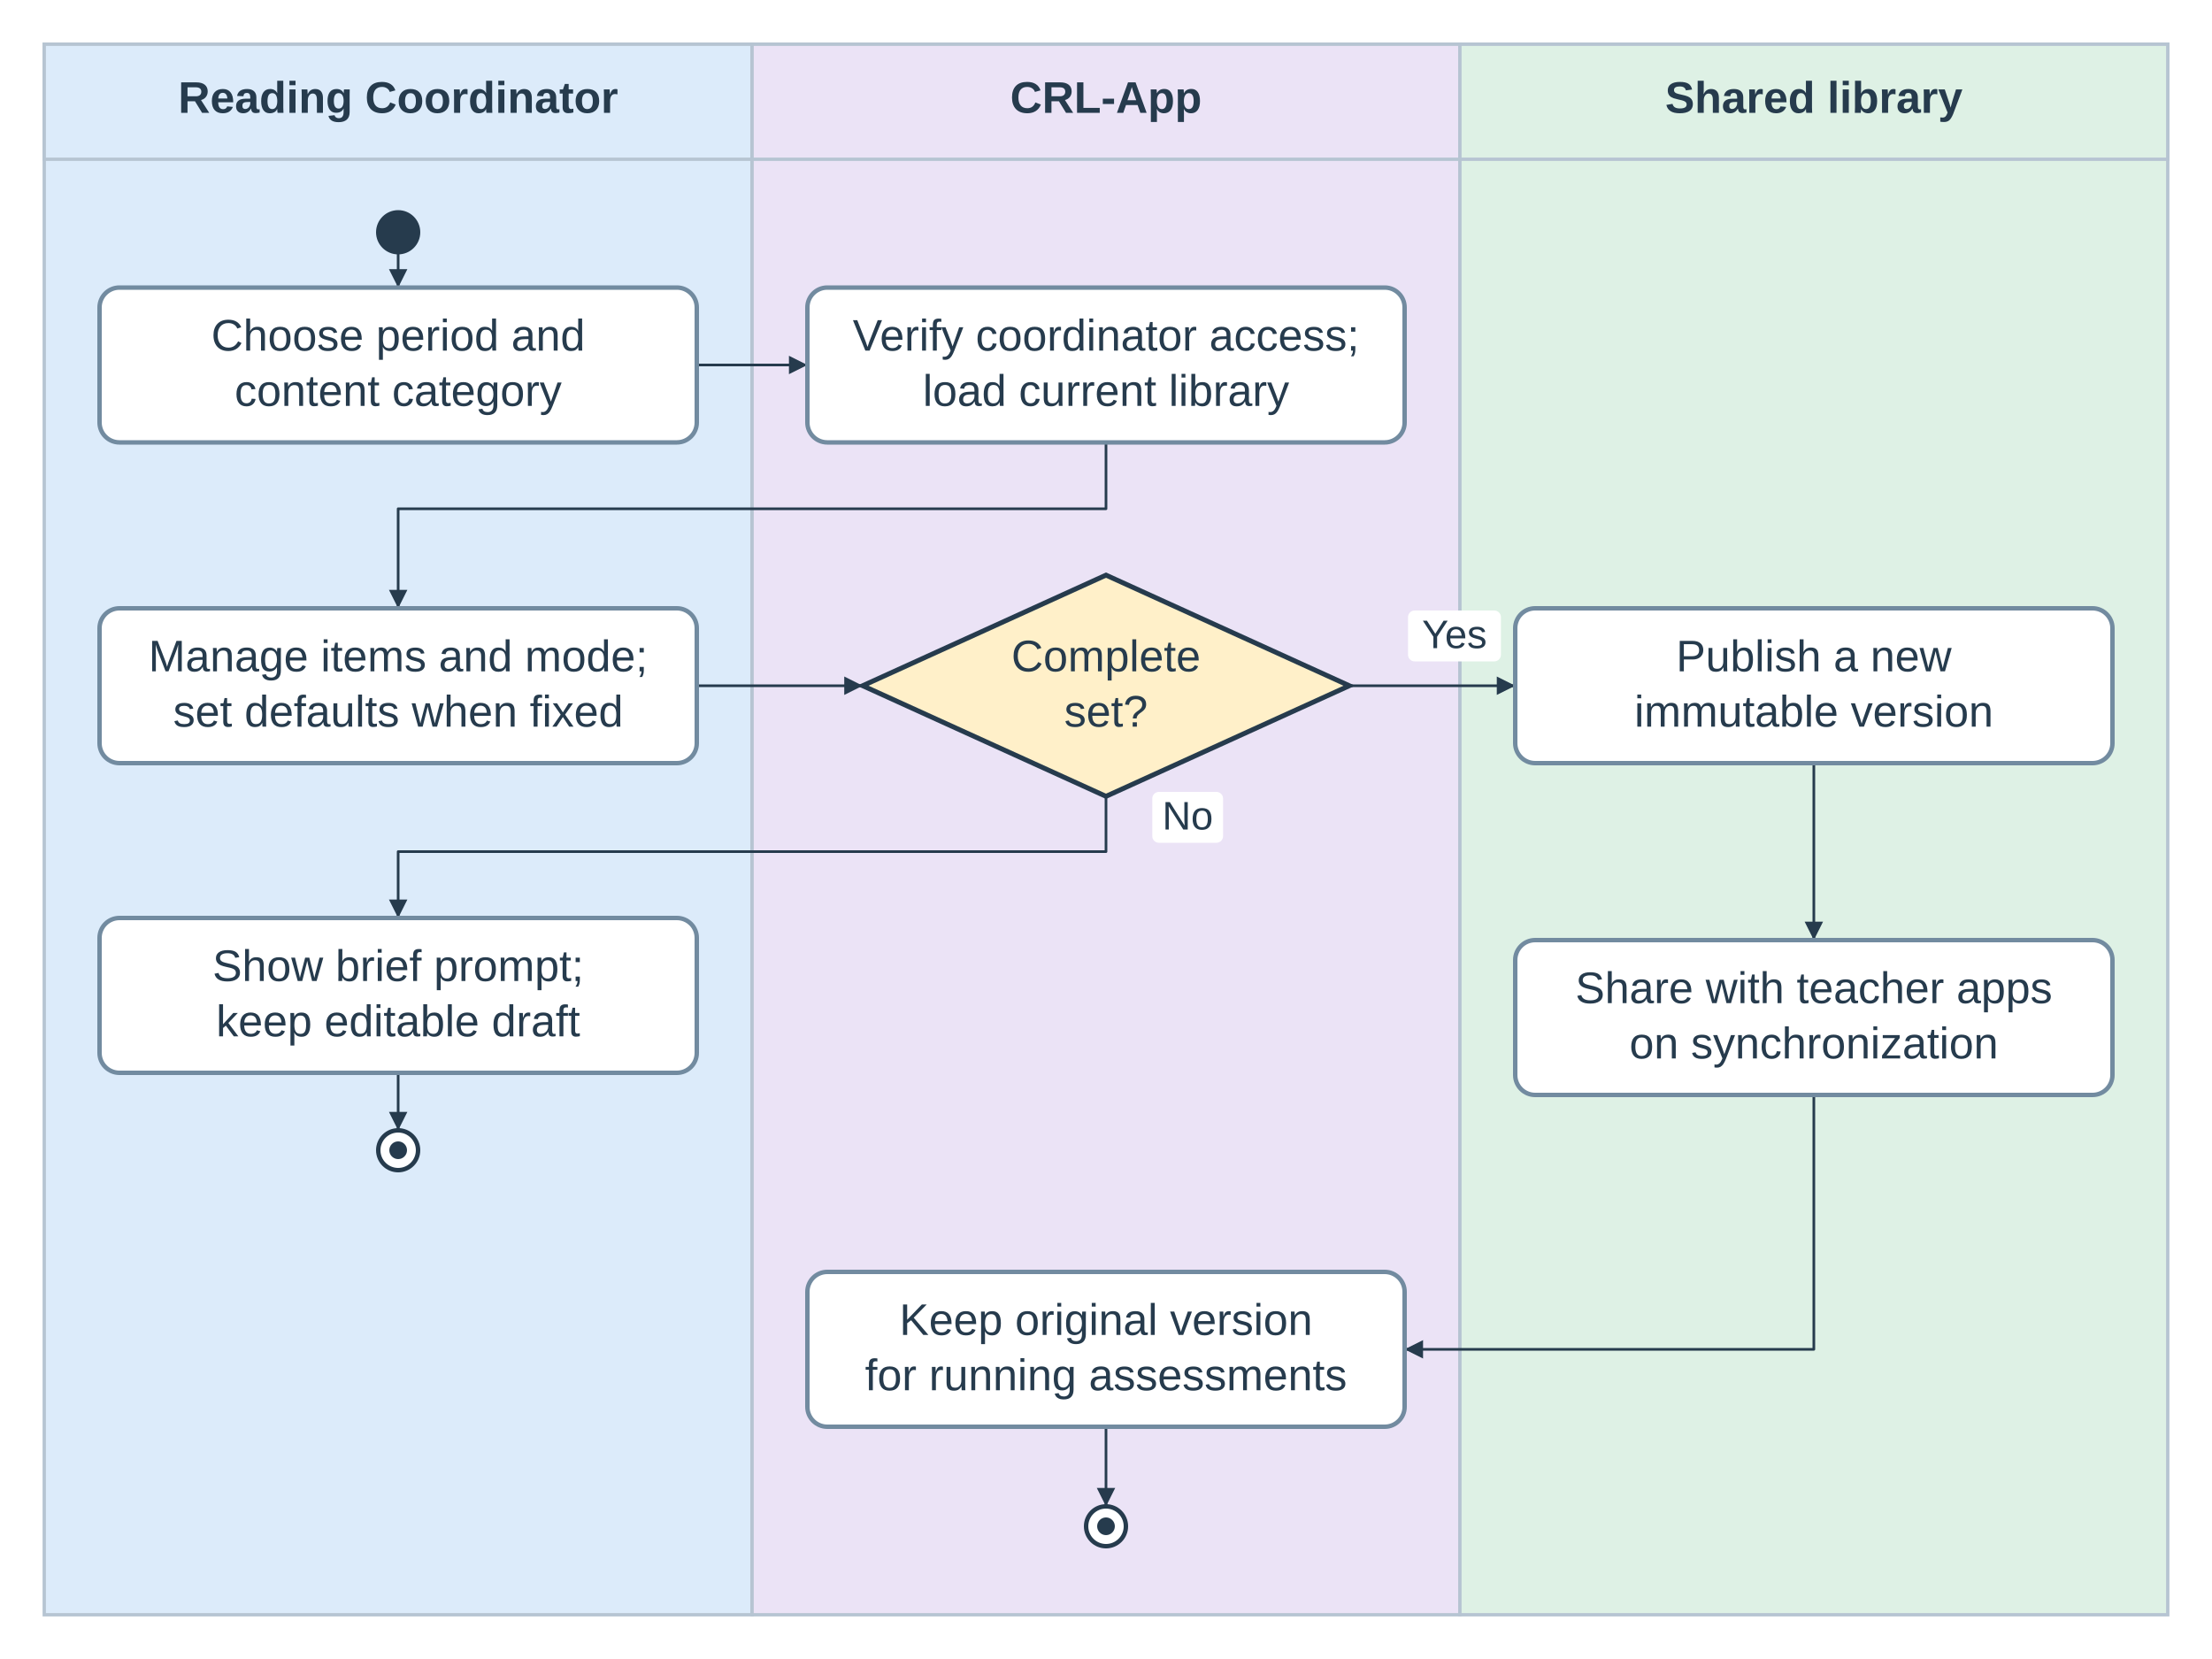
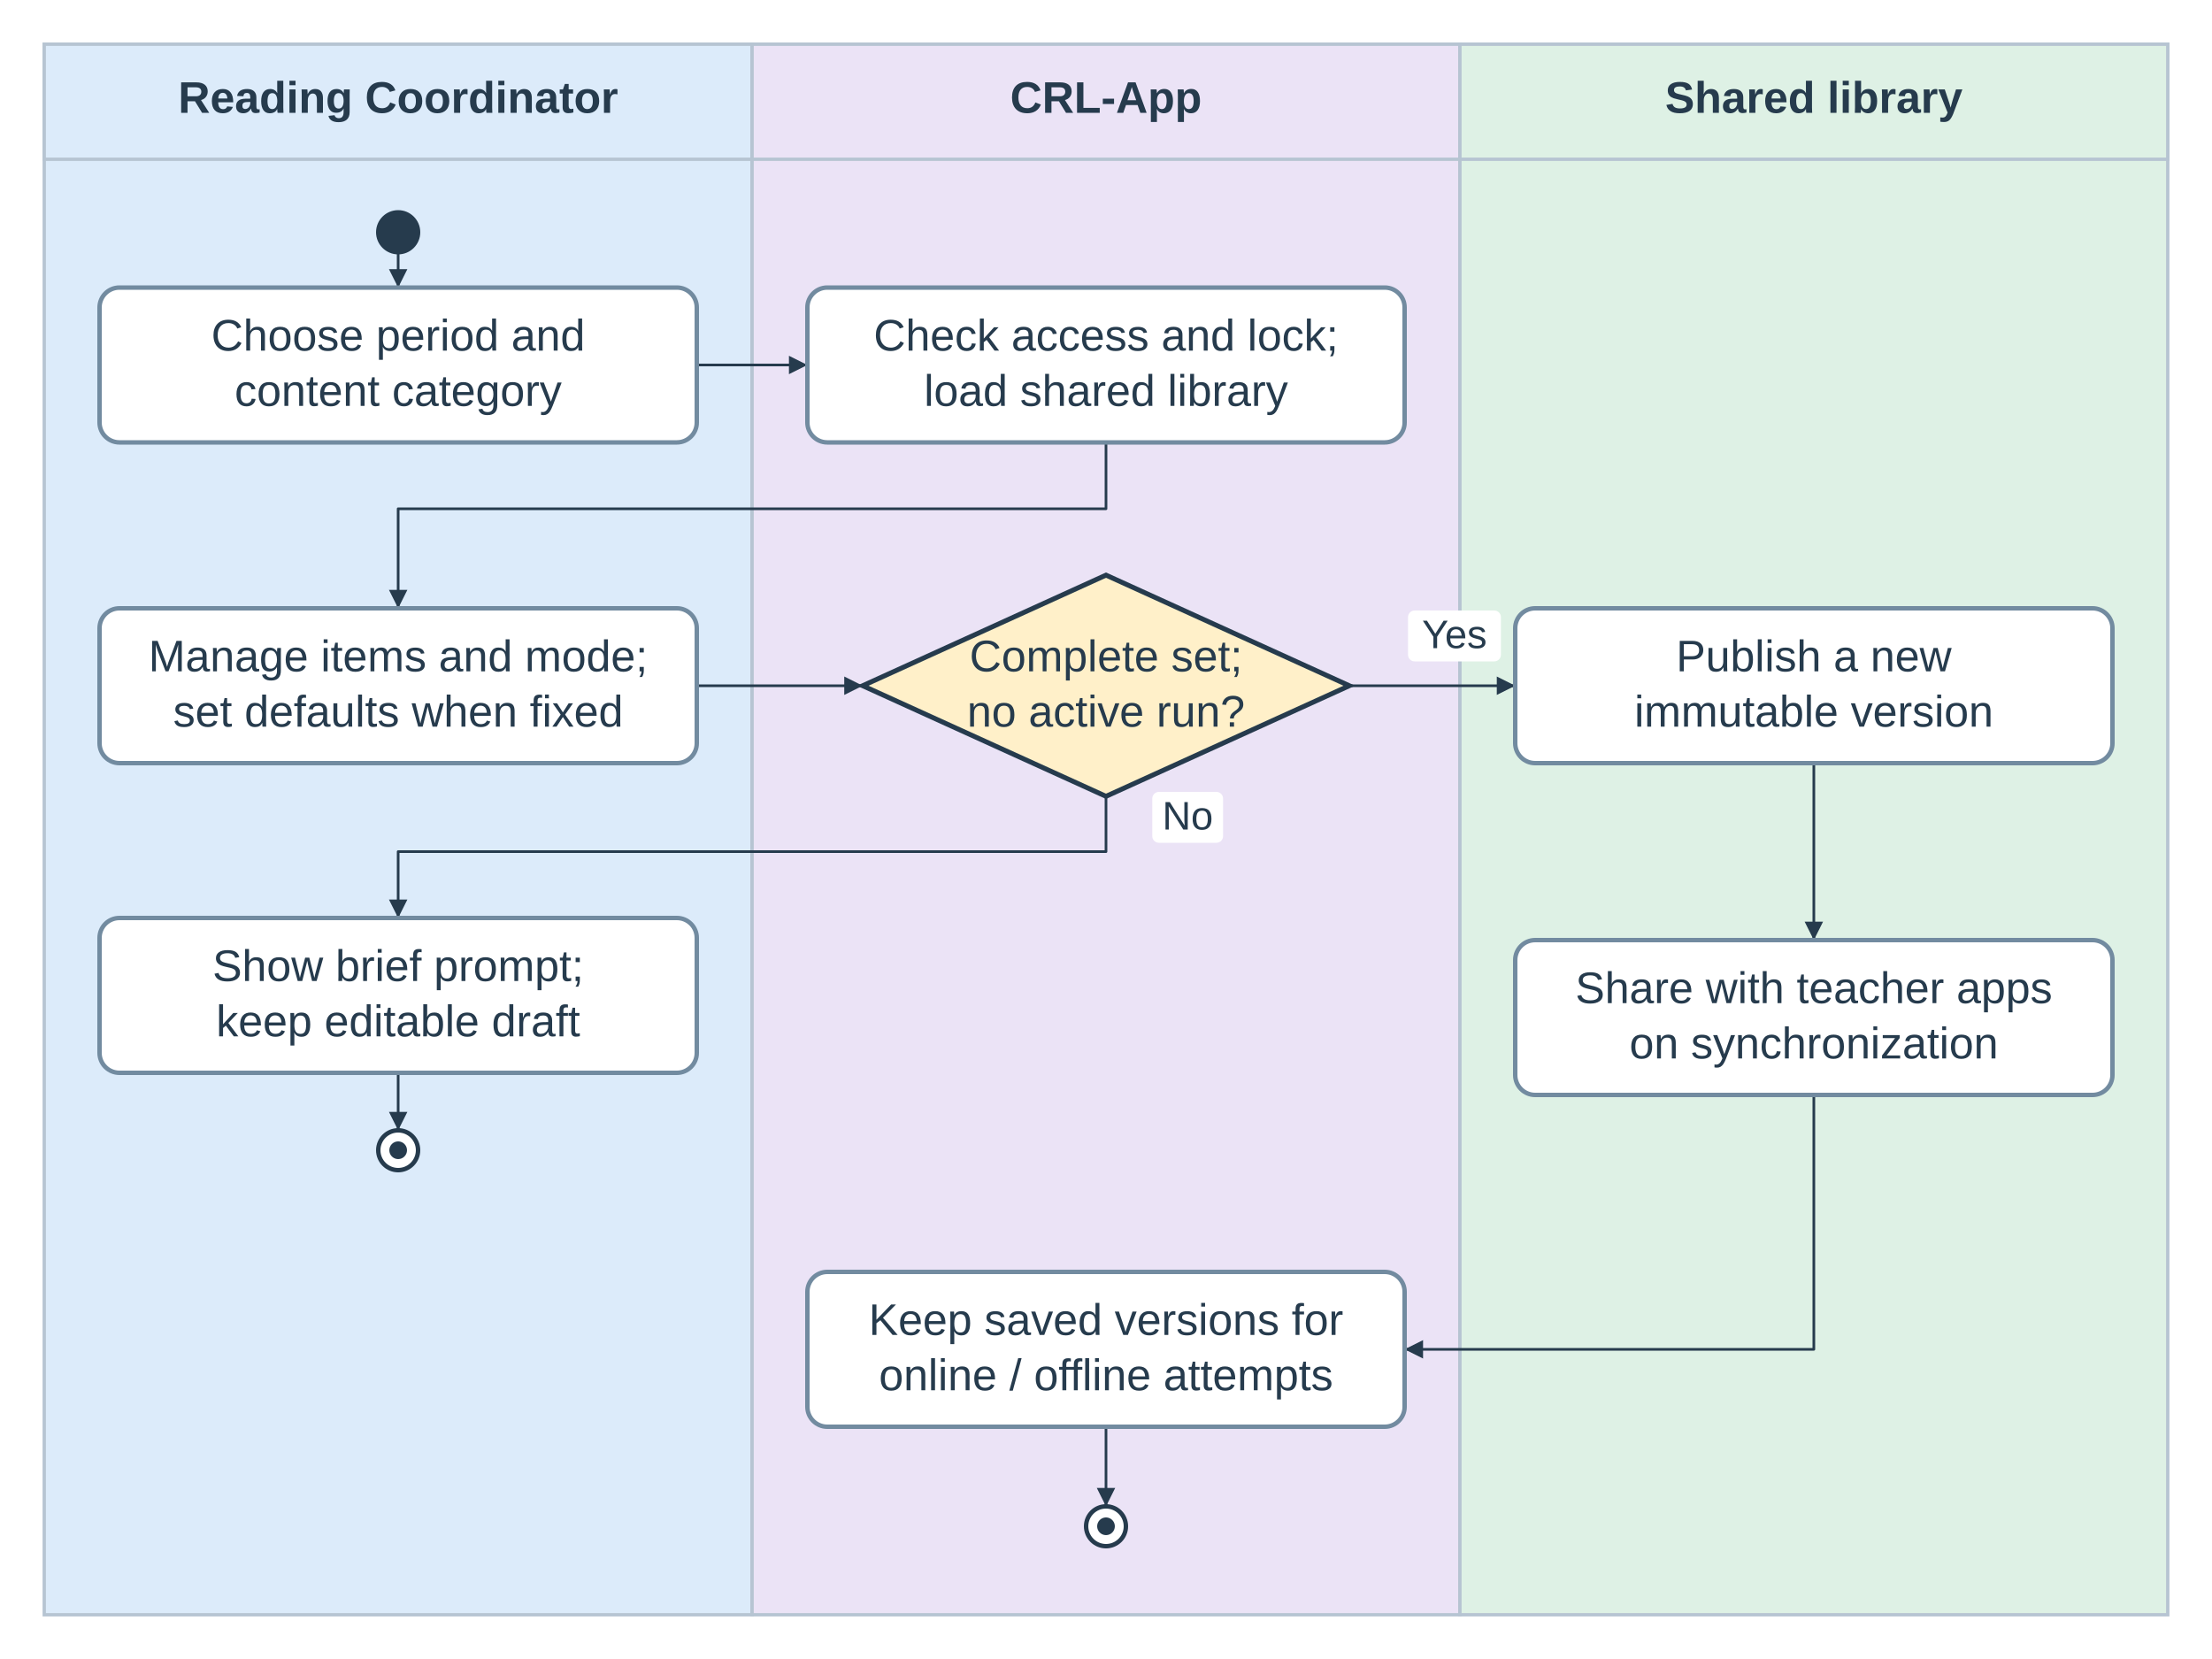
<svg xmlns="http://www.w3.org/2000/svg" width="1000" height="750" viewBox="0 0 1000 750">
  <rect width="100%" height="100%" fill="white" />
  <defs>
    <marker id="arrow" viewBox="0 0 12 12" refX="11" refY="6" markerWidth="10" markerHeight="10" markerUnits="userSpaceOnUse" orient="auto-start-reverse">
      <path d="M1,1 L11,6 L1,11 Z" fill="#263b4d" />
    </marker>
  </defs>
  <rect x="20.0" y="20" width="320.0" height="710" rx="0" fill="#dcebfa" stroke="#b6c4d2" stroke-width="1.5" />
  <rect x="20.0" y="20" width="320.0" height="52" rx="0" fill="#dcebfa" stroke="#b6c4d2" stroke-width="1.5" />
  <rect x="340.0" y="20" width="320.0" height="710" rx="0" fill="#ebe3f6" stroke="#b6c4d2" stroke-width="1.5" />
  <rect x="340.0" y="20" width="320.0" height="52" rx="0" fill="#ebe3f6" stroke="#b6c4d2" stroke-width="1.5" />
  <rect x="660.0" y="20" width="320.0" height="710" rx="0" fill="#def1e5" stroke="#b6c4d2" stroke-width="1.5" />
  <rect x="660.0" y="20" width="320.0" height="52" rx="0" fill="#def1e5" stroke="#b6c4d2" stroke-width="1.5" />
  <polyline points="180.0,114.0 180.0,130.0" fill="none" stroke="#263b4d" stroke-width="1.2" stroke-linejoin="round" marker-end="url(#arrow)" />
  <polyline points="315.0,165.0 365.0,165.0" fill="none" stroke="#263b4d" stroke-width="1.2" stroke-linejoin="round" marker-end="url(#arrow)" />
  <polyline points="500.0,200.0 500.0,230 180.0,230 180.0,275.0" fill="none" stroke="#263b4d" stroke-width="1.2" stroke-linejoin="round" marker-end="url(#arrow)" />
  <polyline points="315.0,310.0 390.0,310.0" fill="none" stroke="#263b4d" stroke-width="1.2" stroke-linejoin="round" marker-end="url(#arrow)" />
  <polyline points="500.0,360.0 500.0,385 180.0,385 180.0,415.0" fill="none" stroke="#263b4d" stroke-width="1.2" stroke-linejoin="round" marker-end="url(#arrow)" />
  <polyline points="180.0,485.0 180.0,511.0" fill="none" stroke="#263b4d" stroke-width="1.2" stroke-linejoin="round" marker-end="url(#arrow)" />
  <polyline points="610.0,310.0 685.0,310.0" fill="none" stroke="#263b4d" stroke-width="1.2" stroke-linejoin="round" marker-end="url(#arrow)" />
  <polyline points="820.0,345.0 820.0,425.0" fill="none" stroke="#263b4d" stroke-width="1.2" stroke-linejoin="round" marker-end="url(#arrow)" />
  <polyline points="820.0,495.0 820.0,610 635.0,610.0" fill="none" stroke="#263b4d" stroke-width="1.2" stroke-linejoin="round" marker-end="url(#arrow)" />
  <polyline points="500.0,645.0 500.0,681.0" fill="none" stroke="#263b4d" stroke-width="1.2" stroke-linejoin="round" marker-end="url(#arrow)" />
  <text x="180.0" y="51.0" text-anchor="middle" font-family="Arial,sans-serif" font-size="20" fill="#263b4d" font-weight="bold">Reading Coordinator</text>
  <text x="500.0" y="51.0" text-anchor="middle" font-family="Arial,sans-serif" font-size="20" fill="#263b4d" font-weight="bold">CRL-App</text>
  <text x="820.0" y="51.0" text-anchor="middle" font-family="Arial,sans-serif" font-size="20" fill="#263b4d" font-weight="bold">Shared library</text>
  <circle cx="180" cy="105" r="9.0" fill="#263b4d" stroke="#263b4d" stroke-width="2" />
  <rect x="45.0" y="130.0" width="270" height="70" rx="9" fill="white" stroke="#728ba0" stroke-width="2" />
  <text x="180" y="158.5" text-anchor="middle" font-family="Arial,sans-serif" font-size="20" fill="#263b4d">Choose period and</text>
  <text x="180" y="183.5" text-anchor="middle" font-family="Arial,sans-serif" font-size="20" fill="#263b4d">content category</text>
  <rect x="365.0" y="130.0" width="270" height="70" rx="9" fill="white" stroke="#728ba0" stroke-width="2" />
-   <text x="500" y="158.5" text-anchor="middle" font-family="Arial,sans-serif" font-size="20" fill="#263b4d">Verify coordinator access;</text>
-   <text x="500" y="183.5" text-anchor="middle" font-family="Arial,sans-serif" font-size="20" fill="#263b4d">load current library</text>
+   <text x="500" y="158.5" text-anchor="middle" font-family="Arial,sans-serif" font-size="20" fill="#263b4d">Check access and lock;</text>
+   <text x="500" y="183.5" text-anchor="middle" font-family="Arial,sans-serif" font-size="20" fill="#263b4d">load shared library</text>
  <rect x="45.0" y="275.0" width="270" height="70" rx="9" fill="white" stroke="#728ba0" stroke-width="2" />
  <text x="180" y="303.5" text-anchor="middle" font-family="Arial,sans-serif" font-size="20" fill="#263b4d">Manage items and mode;</text>
  <text x="180" y="328.5" text-anchor="middle" font-family="Arial,sans-serif" font-size="20" fill="#263b4d">set defaults when fixed</text>
  <polygon points="500,260.0 610.0,310 500,360.0 390.0,310" fill="#fff0c9" stroke="#263b4d" stroke-width="2.2" />
-   <text x="500" y="303.5" text-anchor="middle" font-family="Arial,sans-serif" font-size="20" fill="#263b4d">Complete</text>
-   <text x="500" y="328.5" text-anchor="middle" font-family="Arial,sans-serif" font-size="20" fill="#263b4d">set?</text>
+   <text x="500" y="303.5" text-anchor="middle" font-family="Arial,sans-serif" font-size="20" fill="#263b4d">Complete set;</text>
+   <text x="500" y="328.5" text-anchor="middle" font-family="Arial,sans-serif" font-size="20" fill="#263b4d">no active run?</text>
  <rect x="45.0" y="415.0" width="270" height="70" rx="9" fill="white" stroke="#728ba0" stroke-width="2" />
  <text x="180" y="443.5" text-anchor="middle" font-family="Arial,sans-serif" font-size="20" fill="#263b4d">Show brief prompt;</text>
  <text x="180" y="468.5" text-anchor="middle" font-family="Arial,sans-serif" font-size="20" fill="#263b4d">keep editable draft</text>
  <circle cx="180" cy="520" r="9.0" fill="white" stroke="#263b4d" stroke-width="2" />
  <circle cx="180" cy="520" r="4.0" fill="#263b4d" />
  <rect x="685.0" y="275.0" width="270" height="70" rx="9" fill="white" stroke="#728ba0" stroke-width="2" />
  <text x="820" y="303.5" text-anchor="middle" font-family="Arial,sans-serif" font-size="20" fill="#263b4d">Publish a new</text>
  <text x="820" y="328.5" text-anchor="middle" font-family="Arial,sans-serif" font-size="20" fill="#263b4d">immutable version</text>
  <rect x="685.0" y="425.0" width="270" height="70" rx="9" fill="white" stroke="#728ba0" stroke-width="2" />
  <text x="820" y="453.5" text-anchor="middle" font-family="Arial,sans-serif" font-size="20" fill="#263b4d">Share with teacher apps</text>
  <text x="820" y="478.5" text-anchor="middle" font-family="Arial,sans-serif" font-size="20" fill="#263b4d">on synchronization</text>
  <rect x="365.0" y="575.0" width="270" height="70" rx="9" fill="white" stroke="#728ba0" stroke-width="2" />
-   <text x="500" y="603.5" text-anchor="middle" font-family="Arial,sans-serif" font-size="20" fill="#263b4d">Keep original version</text>
-   <text x="500" y="628.5" text-anchor="middle" font-family="Arial,sans-serif" font-size="20" fill="#263b4d">for running assessments</text>
+   <text x="500" y="603.5" text-anchor="middle" font-family="Arial,sans-serif" font-size="20" fill="#263b4d">Keep saved versions for</text>
+   <text x="500" y="628.5" text-anchor="middle" font-family="Arial,sans-serif" font-size="20" fill="#263b4d">online / offline attempts</text>
  <circle cx="500" cy="690" r="9.0" fill="white" stroke="#263b4d" stroke-width="2" />
  <circle cx="500" cy="690" r="4.0" fill="#263b4d" />
  <rect x="520.923" y="358" width="32" height="23" rx="3" fill="white" />
  <text x="536.923" y="375" text-anchor="middle" font-family="Arial,sans-serif" font-size="18" fill="#263b4d">No</text>
  <rect x="636.538" y="276" width="42" height="23" rx="3" fill="white" />
  <text x="657.538" y="293" text-anchor="middle" font-family="Arial,sans-serif" font-size="18" fill="#263b4d">Yes</text>
</svg>
